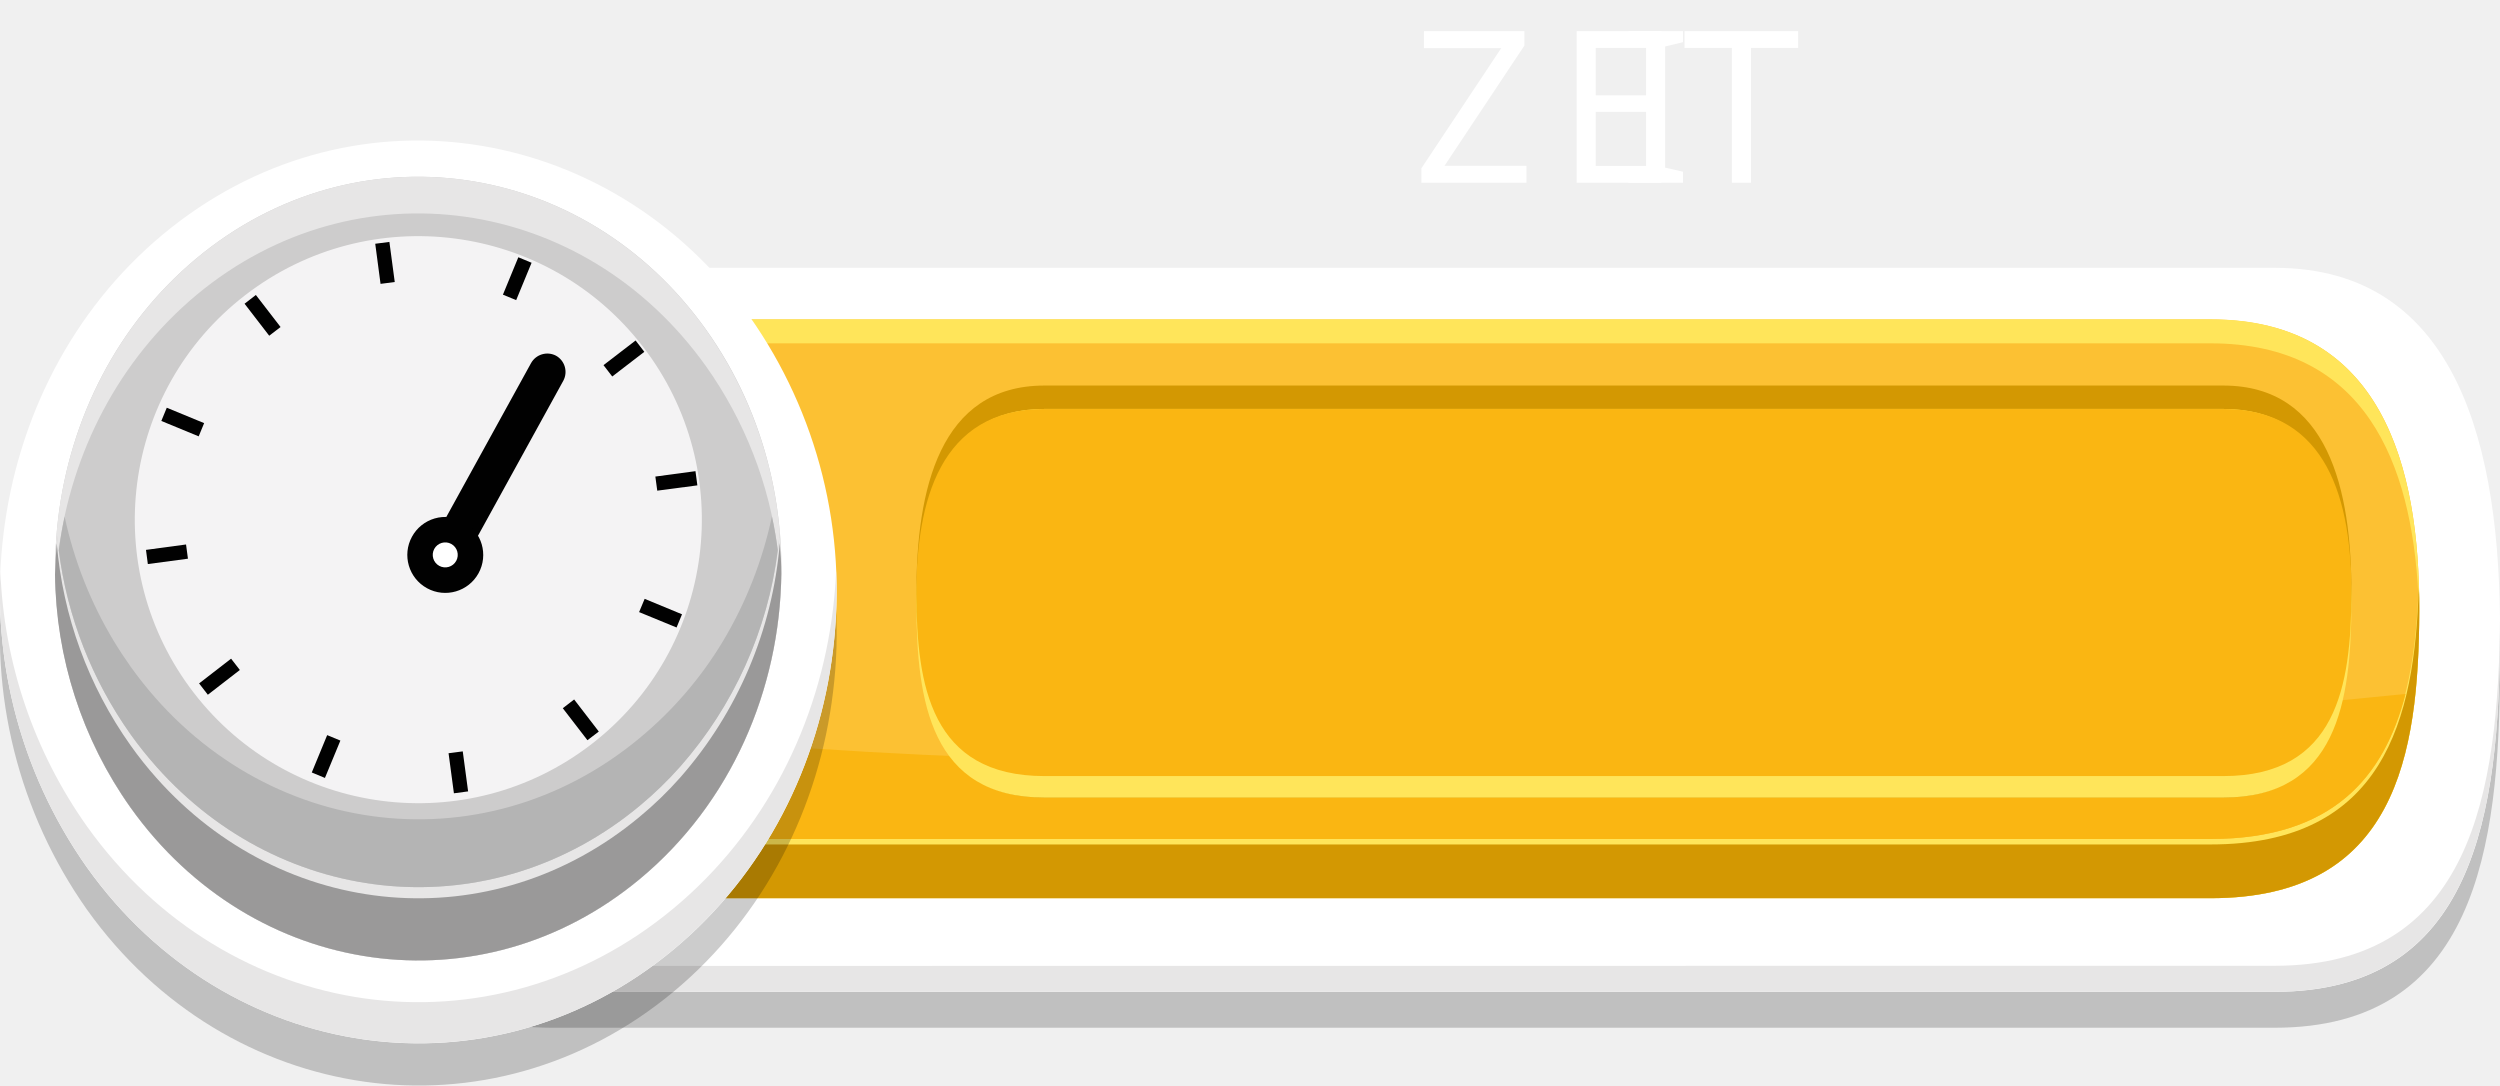
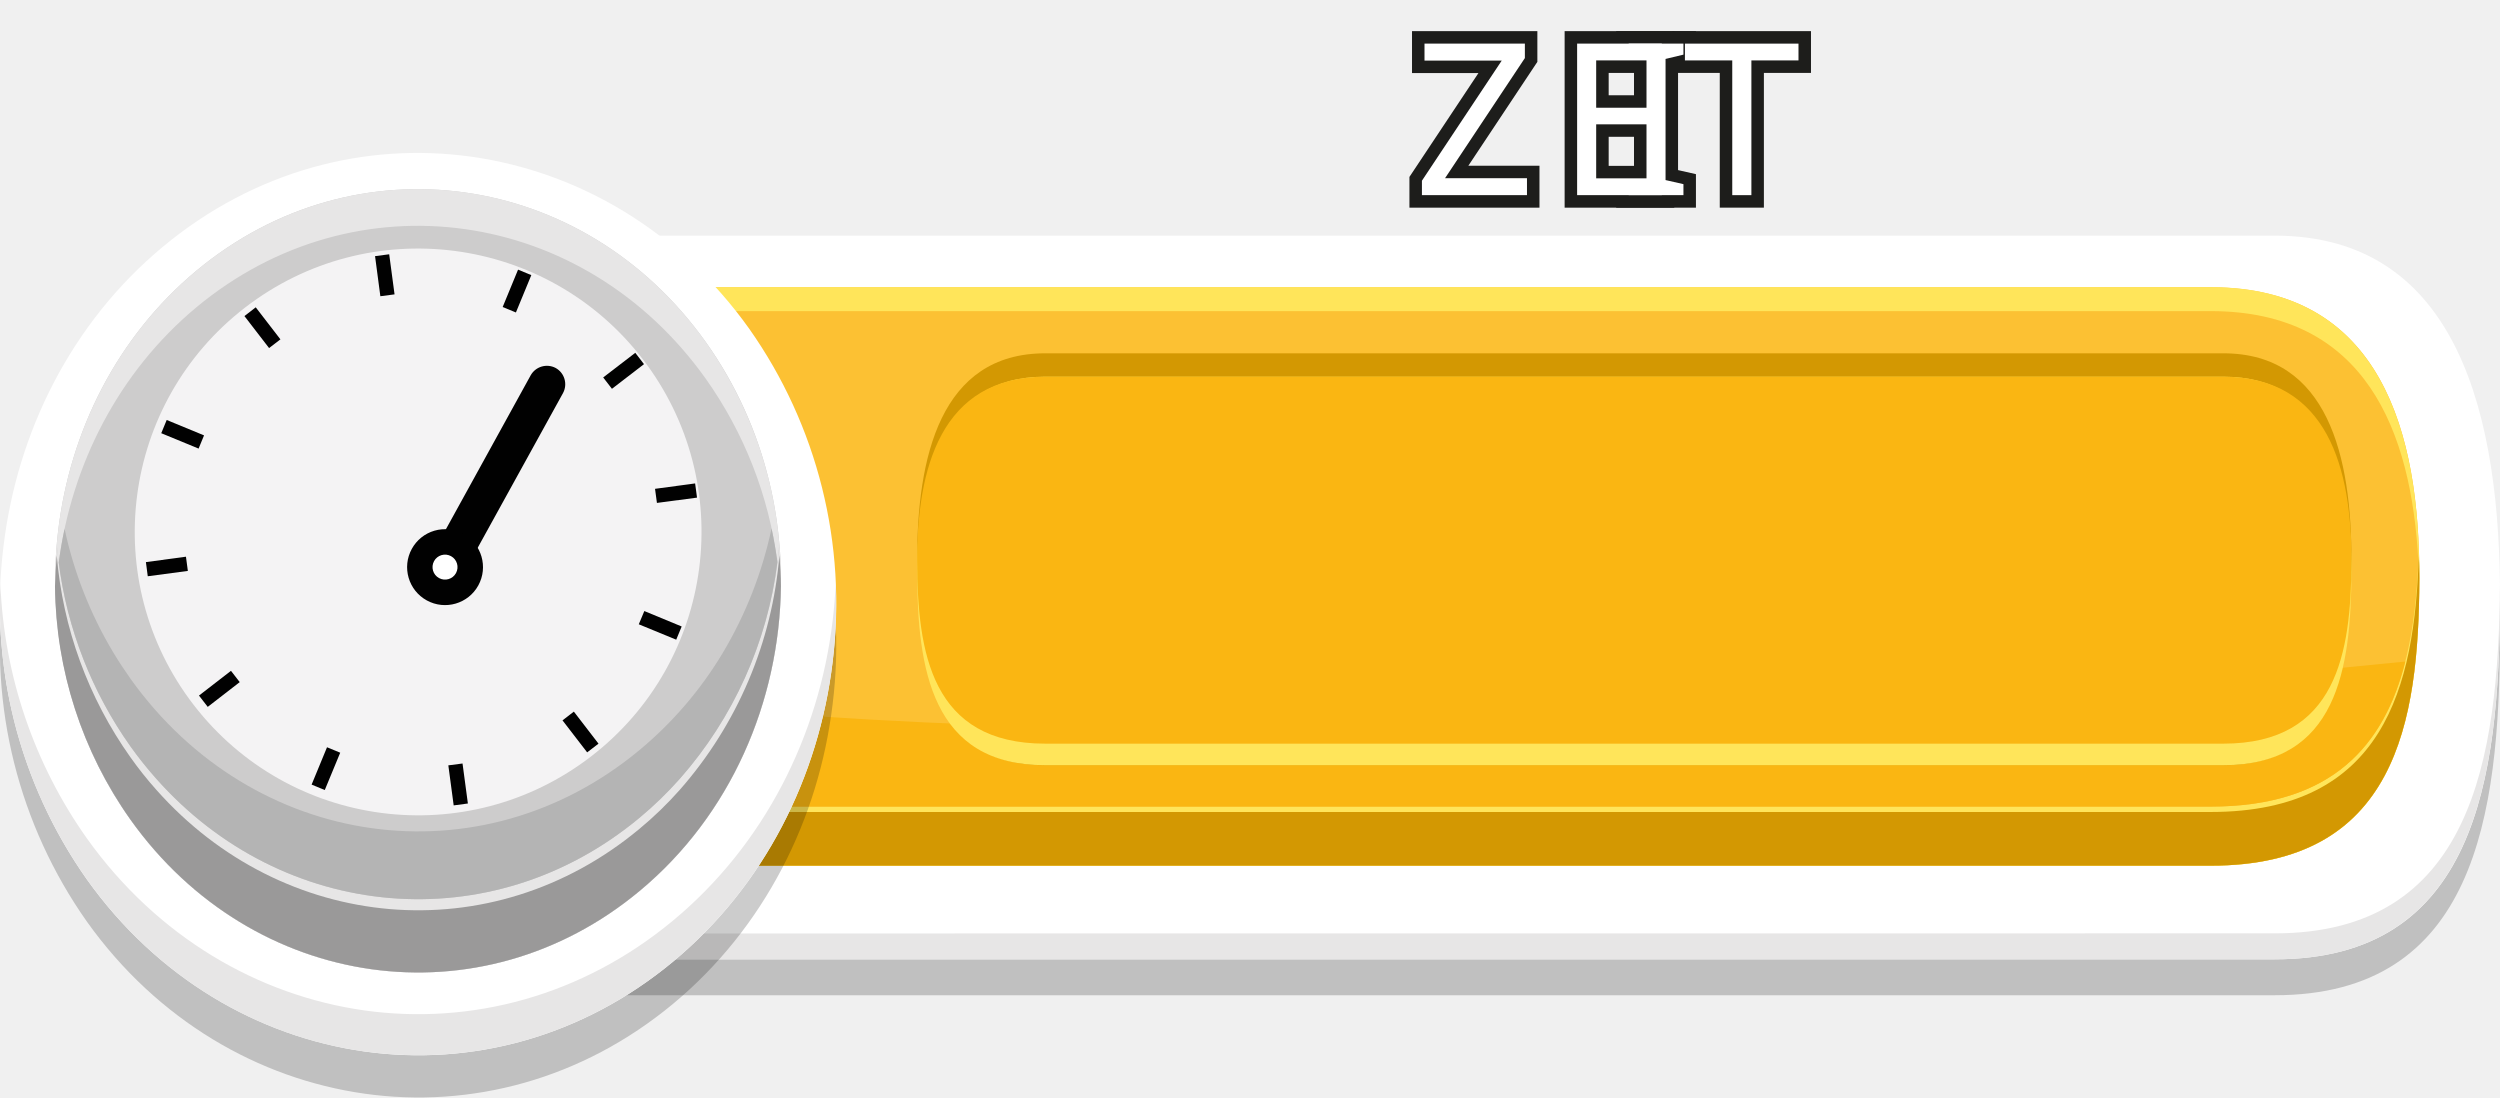
- <svg xmlns="http://www.w3.org/2000/svg" viewBox="0 0 499.88 217.05">
+ <svg xmlns="http://www.w3.org/2000/svg" viewBox="0 0 500.13 219.55">
  <defs>
-     <style>.cls-1,.cls-10,.cls-11{fill:#010101;}.cls-1,.cls-10,.cls-12,.cls-13,.cls-2,.cls-3,.cls-4,.cls-5,.cls-6,.cls-7,.cls-8,.cls-9{fill-rule:evenodd;}.cls-1{opacity:0.2;}.cls-14,.cls-2{fill:#fff;}.cls-3{fill:#fcc133;}.cls-4{fill:#e7e6e6;}.cls-5{fill:#ffe55a;}.cls-6{fill:#d39802;}.cls-7{fill:#fab612;}.cls-8{fill:#cdcccc;}.cls-9{fill:#f4f3f4;}.cls-12{fill:#9a9999;}.cls-13{fill:#b4b4b4;}.cls-14{font-size:42.46px;font-family:Bangers-Regular, Bangers;letter-spacing:0.1em;}.cls-15{letter-spacing:0.1em;}</style>
+     <style>.cls-1,.cls-10,.cls-11{fill:#010101;}.cls-1,.cls-10,.cls-12,.cls-13,.cls-2,.cls-3,.cls-4,.cls-5,.cls-6,.cls-7,.cls-8,.cls-9{fill-rule:evenodd;}.cls-1{opacity:0.2;}.cls-16,.cls-2{fill:#fff;}.cls-3{fill:#fcc133;}.cls-4{fill:#e7e6e6;}.cls-5{fill:#ffe55a;}.cls-6{fill:#d39802;}.cls-7{fill:#fab612;}.cls-8{fill:#cdcccc;}.cls-9{fill:#f4f3f4;}.cls-12{fill:#9a9999;}.cls-13{fill:#b4b4b4;}.cls-14,.cls-16{font-size:42.46px;font-family:Bangers-Regular, Bangers;letter-spacing:0.1em;}.cls-14{fill:none;stroke:#1d1d1b;stroke-width:5px;}.cls-15{letter-spacing:0.1em;}</style>
  </defs>
  <g id="Layer_2" data-name="Layer 2">
    <g id="Basic_UI" data-name="Basic UI">
-       <path class="cls-1" d="M454.81,60.72c36.95,0,45.19,36.6,45.07,73-.12,36-5,71.78-45.07,71.78H110.41c-40,0-45-35.78-45.07-71.78-.13-36.41,8.11-73,45.07-73Z" />
-       <path class="cls-2" d="M454.81,53.55c36.95,0,45.19,36.61,45.07,73-.12,36-5,71.77-45.07,71.77H110.41c-40,0-45-35.78-45.07-71.77-.13-36.41,8.11-73,45.07-73Z" />
-       <path class="cls-3" d="M442,63.88c34.22,0,41.86,29.26,41.74,58.35-.11,28.75-4.66,57.36-41.74,57.36H123.19c-37.08,0-41.61-28.61-41.73-57.36C81.35,93.14,89,63.88,123.19,63.88Z" />
-       <path class="cls-4" d="M110.41,193.14c-39.31,0-44.77-34.5-45.06-69.81v0c0,1.06,0,2.14,0,3.21.11,36,5,71.77,45.07,71.77h344.4c40,0,44.95-35.78,45.07-71.77,0-1.08,0-2.17,0-3.24-.31,35.31-5.75,69.81-45.06,69.81Z" />
-       <path class="cls-5" d="M442,167.76H123.19c-34.57,0-40.85-24.85-41.63-51.53q-.11,3-.1,6c.12,28.77,4.65,57.36,41.73,57.36H442c37.08,0,41.63-28.59,41.74-57.36,0-2,0-4-.1-6C482.88,142.91,476.58,167.76,442,167.76Z" />
-       <path class="cls-6" d="M81.46,122v.24c.12,28.77,4.65,57.36,41.73,57.36H442c37.08,0,41.63-28.59,41.74-57.36V122c0-1.55,0-3.12-.1-4.68-.77,26.68-7.07,51.53-41.64,51.53H123.19c-34.57,0-40.85-24.85-41.63-51.53C81.5,118.87,81.47,120.43,81.46,122Z" />
-       <path class="cls-7" d="M481,138.75C313.17,155.7,179.2,157.18,84.76,140.58c4.52,15.72,15,27.18,38.43,27.18H442C466.39,167.76,476.71,155.39,481,138.75Z" />
-       <path class="cls-5" d="M123.19,68.65H442c31,0,40.18,24,41.55,50.19,0-.87.08-1.74.09-2.61-.9-25-8.53-48.67-35.07-52a54.81,54.81,0,0,0-6.57-.38H123.19a54.72,54.72,0,0,0-6.55.38c-26.54,3.3-34.18,26.95-35.08,52,0,.87.06,1.74.09,2.61C83,92.68,92.19,68.65,123.19,68.65Z" />
-       <path class="cls-6" d="M444.54,77.09c21,0,25.68,20.83,25.63,41.54-.08,20.48-2.87,40.85-25.63,40.85H208.86c-22.77,0-25.56-20.37-25.63-40.85,0-20.71,4.61-41.54,25.63-41.54Z" />
-       <path class="cls-5" d="M444.54,81.77c21,0,25.68,19.65,25.63,39.18-.08,19.31-2.87,38.53-25.63,38.53H208.86c-22.77,0-25.56-19.22-25.63-38.53,0-19.53,4.61-39.18,25.63-39.18Z" />
-       <path class="cls-7" d="M444.54,81.77c21,0,25.68,18.57,25.63,37-.08,18.26-2.87,36.41-25.63,36.41H208.86c-22.77,0-25.56-18.15-25.63-36.41,0-18.46,4.61-37,25.63-37Z" />
-       <path class="cls-1" d="M32.59,55.3c18.29-15.21,40.57-21,61.77-18S135.8,52,149.88,71.7a95.26,95.26,0,0,1,16.69,66.66c-2.75,22.94-13.61,44.73-31.89,59.93s-40.57,21-61.77,18-41.44-14.67-55.52-34.41A95.25,95.25,0,0,1,.7,115.22C3.46,92.29,14.31,70.49,32.59,55.3Zm59,5.6A58.11,58.11,0,0,0,46.07,74.15,67.55,67.55,0,0,0,22.58,118.2a70.25,70.25,0,0,0,12.28,49.13c10.37,14.54,25.22,23.18,40.81,25.36a58.18,58.18,0,0,0,45.52-13.25,67.56,67.56,0,0,0,23.51-44.05,70.3,70.3,0,0,0-12.28-49.14C122.05,71.71,107.19,63.08,91.59,60.9Z" />
-       <path class="cls-2" d="M32.59,46.86c18.29-15.21,40.57-21,61.77-18s41.44,14.69,55.52,34.41a95.26,95.26,0,0,1,16.69,66.66c-2.75,22.94-13.61,44.74-31.89,59.93s-40.57,21-61.77,18-41.44-14.67-55.52-34.41A95.25,95.25,0,0,1,.7,106.78C3.46,83.85,14.31,62.05,32.59,46.86Zm59,5.6A58.18,58.18,0,0,0,46.07,65.7a67.58,67.58,0,0,0-23.49,44.06,70.26,70.26,0,0,0,12.28,49.13c10.37,14.54,25.22,23.18,40.81,25.36A58.18,58.18,0,0,0,121.19,171a67.54,67.54,0,0,0,23.51-44,70.23,70.23,0,0,0-12.28-49.12C122.05,63.27,107.19,54.64,91.59,52.46Z" />
-       <path class="cls-8" d="M39.33,51.62c31.77-26.4,77.35-20,101.82,14.25s18.56,83.48-13.22,109.89-77.34,20-101.81-14.26S7.57,78,39.33,51.62Z" />
-       <path class="cls-9" d="M49.05,59a56.69,56.69,0,1,1-10.32,79.5A56.69,56.69,0,0,1,49.05,59Z" />
-       <polygon class="cls-10" points="48.9 60.73 51.16 58.98 56.1 65.39 53.83 67.13 48.9 60.73" />
-       <rect class="cls-11" x="35.11" y="80.34" width="2.86" height="8.08" transform="translate(-55.4 86) rotate(-67.59)" />
-       <polygon class="cls-10" points="29.56 112.78 29.19 109.95 37.2 108.87 37.58 111.71 29.56 112.78" />
-       <rect class="cls-11" x="39.83" y="133.88" width="8.09" height="2.86" transform="translate(-73.62 55.14) rotate(-37.73)" />
-       <polygon class="cls-10" points="64.97 155.55 62.34 154.46 65.42 146.99 68.06 148.08 64.97 155.55" />
-       <polygon class="cls-10" points="93.6 158.24 90.76 158.62 89.69 150.61 92.53 150.24 93.6 158.24" />
-       <polygon class="cls-10" points="119.73 146.27 117.46 148.01 112.53 141.61 114.8 139.86 119.73 146.27" />
-       <polygon class="cls-10" points="136.37 122.83 135.28 125.47 127.79 122.39 128.9 119.74 136.37 122.83" />
-       <polygon class="cls-10" points="139.06 94.21 139.44 97.05 131.42 98.11 131.04 95.29 139.06 94.21" />
-       <polygon class="cls-10" points="127.09 68.08 128.83 70.35 122.42 75.28 120.67 73.01 127.09 68.08" />
-       <polygon class="cls-10" points="103.64 51.44 106.29 52.54 103.21 60.01 100.56 58.92 103.64 51.44" />
-       <polygon class="cls-10" points="75.03 48.74 77.86 48.37 78.93 56.39 76.09 56.76 75.03 48.74" />
-       <path class="cls-10" d="M111.17,71.12h0a3.72,3.72,0,0,1,1.47,5L94.54,109a3.72,3.72,0,0,1-5,1.46h0a3.71,3.71,0,0,1-1.45-5l18.08-32.83A3.73,3.73,0,0,1,111.17,71.12Z" />
-       <path class="cls-10" d="M92.69,104.31a7.59,7.59,0,1,1-10.31,3A7.57,7.57,0,0,1,92.69,104.31Z" />
-       <path class="cls-2" d="M90.23,108.76a2.5,2.5,0,1,1-3.4,1A2.5,2.5,0,0,1,90.23,108.76Z" />
-       <path class="cls-4" d="M127.93,161.11c-29.65,24.65-71.35,20.72-96.66-7.81a76.6,76.6,0,0,1-5.15-6.45,81.63,81.63,0,0,1-14.77-40.43A82.61,82.61,0,0,0,26.12,161.5c24.46,34.29,70.06,40.67,101.81,14.26,20.51-17,30.24-43.57,28-69.45A81.12,81.12,0,0,1,136,153.26,73.5,73.5,0,0,1,127.93,161.11Z" />
-       <path class="cls-12" d="M11,114.84A82,82,0,0,0,26.12,161.5c24.46,34.29,70.06,40.67,101.81,14.26,18.29-15.19,28-37.94,28.3-61,0-2.07-.14-4.12-.31-6.18A81.06,81.06,0,0,1,136,155.48a72.52,72.52,0,0,1-8.11,7.84C98.28,188,56.58,184.05,31.27,155.53a73.82,73.82,0,0,1-5.15-6.47,81.49,81.49,0,0,1-14.77-40.43Q11.08,111.74,11,114.84Z" />
-       <path class="cls-4" d="M39.33,58.94c31.77-26.38,77.35-20,101.82,14.27A81.35,81.35,0,0,1,155.52,110c.15-1.21.29-2.44.39-3.65a81.64,81.64,0,0,0-14.76-40.44C116.68,31.59,71.1,25.22,39.33,51.62c-16.63,13.82-26.17,33.88-28,54.8.11,1.21.24,2.44.4,3.65C14.31,90.5,23.68,72,39.33,58.94Z" />
-       <path class="cls-13" d="M127.93,147.55c-31.75,26.4-77.34,20-101.81-14.25-1.2-1.7-2.34-3.42-3.4-5.18a81.12,81.12,0,0,1-9.8-24.83q-.72,3.36-1.17,6.78a81.35,81.35,0,0,0,14.37,36.78,76.6,76.6,0,0,0,5.15,6.45c25.31,28.53,67,32.46,96.66,7.81a73.5,73.5,0,0,0,8.11-7.85A80.63,80.63,0,0,0,155.52,110c-.3-2.26-.69-4.52-1.17-6.76a81.66,81.66,0,0,1-9.81,25A76,76,0,0,1,127.93,147.55Z" />
-       <path class="cls-4" d="M72.91,199.64c-21.25-3-41.44-14.69-55.52-34.41A94.45,94.45,0,0,1,.08,114.33a94.85,94.85,0,0,0,17.31,59.11c14.08,19.74,34.27,31.44,55.52,34.41s43.48-2.79,61.77-18,29.14-37,31.89-59.93a97.39,97.39,0,0,0,.61-15.75c-.1,2.52-.31,5-.61,7.54-2.75,22.94-13.61,44.72-31.89,59.92S94.11,202.6,72.91,199.64Z" />
-       <text class="cls-14" transform="translate(282.6 36.54)">ZE<tspan class="cls-15" x="41.27" y="0">I</tspan>
+       <path class="cls-1" d="M455.05,54.31c36.95,0,45.19,36.6,45.08,73-.13,36-5,71.79-45.08,71.79H110.66c-40.06,0-45-35.79-45.08-71.79-.12-36.41,8.11-73,45.08-73Z" />
+       <path class="cls-2" d="M455.05,47.14c36.95,0,45.19,36.62,45.08,73-.13,36-5,71.77-45.08,71.77H110.66c-40.06,0-45-35.79-45.08-71.77-.12-36.41,8.11-73,45.08-73Z" />
+       <path class="cls-3" d="M442.26,57.47c34.22,0,41.85,29.26,41.74,58.36-.12,28.75-4.66,57.35-41.74,57.35H123.44c-37.08,0-41.61-28.6-41.74-57.35-.1-29.1,7.52-58.36,41.74-58.36Z" />
+       <path class="cls-4" d="M110.66,186.74c-39.32,0-44.77-34.51-45.07-69.81v0c0,1.07,0,2.15,0,3.22.11,36,5,71.77,45.08,71.77H455.05c40,0,44.95-35.79,45.08-71.77,0-1.08,0-2.17,0-3.24-.31,35.3-5.75,69.81-45.07,69.81Z" />
+       <path class="cls-5" d="M442.26,161.36H123.44c-34.57,0-40.85-24.86-41.64-51.53-.06,2-.1,4-.1,6,.13,28.76,4.66,57.35,41.74,57.35H442.26c37.08,0,41.62-28.59,41.74-57.35,0-2,0-4-.11-6C483.12,136.5,476.83,161.36,442.26,161.36Z" />
+       <path class="cls-6" d="M81.7,115.59v.24c.13,28.76,4.66,57.35,41.74,57.35H442.26c37.08,0,41.62-28.59,41.74-57.35v-.24c0-1.56-.05-3.13-.11-4.68-.77,26.67-7.06,51.53-41.63,51.53H123.44c-34.57,0-40.85-24.86-41.64-51.53C81.75,112.46,81.71,114,81.7,115.59Z" />
+       <path class="cls-7" d="M481.19,132.34C313.41,149.29,179.44,150.77,85,134.17c4.52,15.72,15,27.19,38.43,27.19H442.26C466.64,161.36,477,149,481.19,132.34Z" />
+       <path class="cls-5" d="M123.44,62.24H442.26c31,0,40.18,24,41.54,50.19.05-.86.08-1.74.09-2.6-.89-25-8.53-48.68-35.07-52a54.58,54.58,0,0,0-6.56-.39H123.44a54.71,54.71,0,0,0-6.56.39c-26.53,3.29-34.18,26.94-35.08,52l.09,2.6C83.26,86.28,92.44,62.24,123.44,62.24Z" />
+       <path class="cls-6" d="M444.78,70.68c21,0,25.69,20.83,25.63,41.54-.08,20.49-2.86,40.86-25.63,40.86H209.1c-22.76,0-25.56-20.37-25.62-40.86-.06-20.71,4.61-41.54,25.62-41.54Z" />
+       <path class="cls-5" d="M444.78,75.36c21,0,25.69,19.65,25.63,39.18-.08,19.31-2.86,38.54-25.63,38.54H209.1c-22.76,0-25.56-19.23-25.62-38.54-.06-19.53,4.61-39.18,25.62-39.18Z" />
+       <path class="cls-7" d="M444.78,75.36c21,0,25.69,18.57,25.63,37-.08,18.26-2.86,36.41-25.63,36.41H209.1c-22.76,0-25.56-18.15-25.62-36.41-.06-18.46,4.61-37,25.62-37Z" />
+       <path class="cls-1" d="M32.59,57.8c18.29-15.21,40.57-21,61.77-18S135.8,54.47,149.88,74.2a95.26,95.26,0,0,1,16.69,66.66c-2.75,22.94-13.61,44.73-31.89,59.93s-40.57,21-61.77,18-41.44-14.67-55.52-34.41A95.25,95.25,0,0,1,.7,117.72C3.46,94.79,14.31,73,32.59,57.8Zm59,5.6A58.11,58.11,0,0,0,46.07,76.65,67.55,67.55,0,0,0,22.58,120.7a70.25,70.25,0,0,0,12.28,49.13C45.23,184.37,60.08,193,75.67,195.19a58.18,58.18,0,0,0,45.52-13.25,67.56,67.56,0,0,0,23.51-44.05,70.26,70.26,0,0,0-12.28-49.13C122.05,74.21,107.19,65.58,91.59,63.4Z" />
+       <path class="cls-2" d="M32.59,49.36c18.29-15.21,40.57-21,61.77-18S135.8,46,149.88,65.76a95.26,95.26,0,0,1,16.69,66.66c-2.75,22.94-13.61,44.74-31.89,59.93s-40.57,21-61.77,18-41.44-14.67-55.52-34.41A95.25,95.25,0,0,1,.7,109.28C3.46,86.35,14.31,64.55,32.59,49.36Zm59,5.6A58.22,58.22,0,0,0,46.07,68.2a67.58,67.58,0,0,0-23.49,44.06,70.26,70.26,0,0,0,12.28,49.13c10.37,14.54,25.22,23.18,40.81,25.36a58.18,58.18,0,0,0,45.52-13.25,67.54,67.54,0,0,0,23.51-44.05,70.23,70.23,0,0,0-12.28-49.12C122.05,65.77,107.19,57.14,91.59,55Z" />
+       <path class="cls-8" d="M39.33,54.12c31.77-26.4,77.35-20,101.82,14.25s18.56,83.48-13.22,109.89S50.59,198.29,26.12,164,7.57,80.53,39.33,54.12Z" />
+       <path class="cls-9" d="M49.05,61.51A56.69,56.69,0,1,1,38.73,141,56.69,56.69,0,0,1,49.05,61.51Z" />
+       <polygon class="cls-10" points="48.9 63.23 51.16 61.48 56.1 67.89 53.83 69.63 48.9 63.23" />
+       <rect class="cls-11" x="35.11" y="82.84" width="2.86" height="8.08" transform="translate(-57.71 87.54) rotate(-67.59)" />
+       <polygon class="cls-10" points="29.56 115.28 29.19 112.45 37.2 111.37 37.58 114.21 29.56 115.28" />
+       <rect class="cls-11" x="39.83" y="136.38" width="8.09" height="2.86" transform="translate(-75.15 55.66) rotate(-37.73)" />
+       <polygon class="cls-10" points="64.97 158.05 62.34 156.96 65.42 149.49 68.06 150.58 64.97 158.05" />
+       <polygon class="cls-10" points="93.6 160.74 90.76 161.12 89.69 153.11 92.53 152.74 93.6 160.74" />
+       <polygon class="cls-10" points="119.73 148.77 117.46 150.51 112.53 144.11 114.8 142.36 119.73 148.77" />
+       <polygon class="cls-10" points="136.37 125.33 135.28 127.97 127.79 124.89 128.9 122.24 136.37 125.33" />
+       <polygon class="cls-10" points="139.06 96.71 139.44 99.55 131.42 100.61 131.04 97.79 139.06 96.71" />
+       <polygon class="cls-10" points="127.09 70.58 128.83 72.85 122.42 77.78 120.67 75.51 127.09 70.58" />
+       <polygon class="cls-10" points="103.64 53.94 106.29 55.04 103.21 62.51 100.56 61.42 103.64 53.94" />
+       <polygon class="cls-10" points="75.03 51.24 77.86 50.87 78.93 58.89 76.09 59.26 75.03 51.24" />
+       <path class="cls-10" d="M111.17,73.62h0a3.72,3.72,0,0,1,1.47,5l-18.1,32.82a3.72,3.72,0,0,1-5,1.46h0a3.71,3.71,0,0,1-1.45-5l18.08-32.83A3.73,3.73,0,0,1,111.17,73.62Z" />
+       <path class="cls-10" d="M92.69,106.81a7.59,7.59,0,1,1-10.31,3A7.57,7.57,0,0,1,92.69,106.81Z" />
+       <path class="cls-2" d="M90.23,111.26a2.5,2.5,0,1,1-3.4,1A2.5,2.5,0,0,1,90.23,111.26Z" />
+       <path class="cls-4" d="M127.93,163.61c-29.65,24.65-71.35,20.72-96.66-7.81a76.6,76.6,0,0,1-5.15-6.45,81.63,81.63,0,0,1-14.77-40.43A82.61,82.61,0,0,0,26.12,164c24.46,34.29,70.06,40.67,101.81,14.26,20.51-17,30.24-43.56,28-69.45A81.12,81.12,0,0,1,136,155.76,73.5,73.5,0,0,1,127.93,163.61Z" />
+       <path class="cls-12" d="M11,117.34A82,82,0,0,0,26.12,164c24.46,34.29,70.06,40.67,101.81,14.26,18.29-15.19,28-37.94,28.3-61,0-2.07-.14-4.12-.31-6.18A81.06,81.06,0,0,1,136,158a72.52,72.52,0,0,1-8.11,7.84C98.28,190.47,56.58,186.55,31.27,158a73.82,73.82,0,0,1-5.15-6.47,81.49,81.49,0,0,1-14.77-40.43Q11.08,114.24,11,117.34Z" />
+       <path class="cls-4" d="M39.33,61.44c31.77-26.38,77.35-20,101.82,14.27a81.35,81.35,0,0,1,14.37,36.75c.15-1.21.29-2.44.39-3.65a81.64,81.64,0,0,0-14.76-40.44C116.68,34.09,71.1,27.72,39.33,54.12,22.7,67.94,13.16,88,11.35,108.92c.11,1.21.24,2.44.4,3.65C14.31,93,23.68,74.46,39.33,61.44Z" />
+       <path class="cls-13" d="M127.93,150.05c-31.75,26.4-77.34,20-101.81-14.25-1.2-1.7-2.34-3.42-3.4-5.18a81.12,81.12,0,0,1-9.8-24.83q-.72,3.36-1.17,6.78a81.35,81.35,0,0,0,14.37,36.78,76.6,76.6,0,0,0,5.15,6.45c25.31,28.53,67,32.46,96.66,7.81a73.5,73.5,0,0,0,8.11-7.85,80.63,80.63,0,0,0,19.48-43.3c-.3-2.26-.69-4.52-1.17-6.76a81.66,81.66,0,0,1-9.81,25A76,76,0,0,1,127.93,150.05Z" />
+       <path class="cls-4" d="M72.91,202.14c-21.25-3-41.44-14.69-55.52-34.41A94.45,94.45,0,0,1,.08,116.83a94.85,94.85,0,0,0,17.31,59.11c14.08,19.74,34.27,31.44,55.52,34.41s43.48-2.79,61.77-18,29.14-37,31.89-59.93a97.39,97.39,0,0,0,.61-15.75c-.1,2.52-.31,5-.61,7.54-2.75,22.94-13.61,44.72-31.89,59.92S94.11,205.1,72.91,202.14Z" />
+       <text class="cls-14" transform="translate(282.85 39.04)">ZE<tspan class="cls-15" x="41.27" y="0">I</tspan>
+         <tspan x="53.8" y="0">T</tspan>
+       </text>
+       <text class="cls-16" transform="translate(282.85 39.04)">ZE<tspan class="cls-15" x="41.27" y="0">I</tspan>
        <tspan x="53.8" y="0">T</tspan>
      </text>
    </g>
  </g>
</svg>
